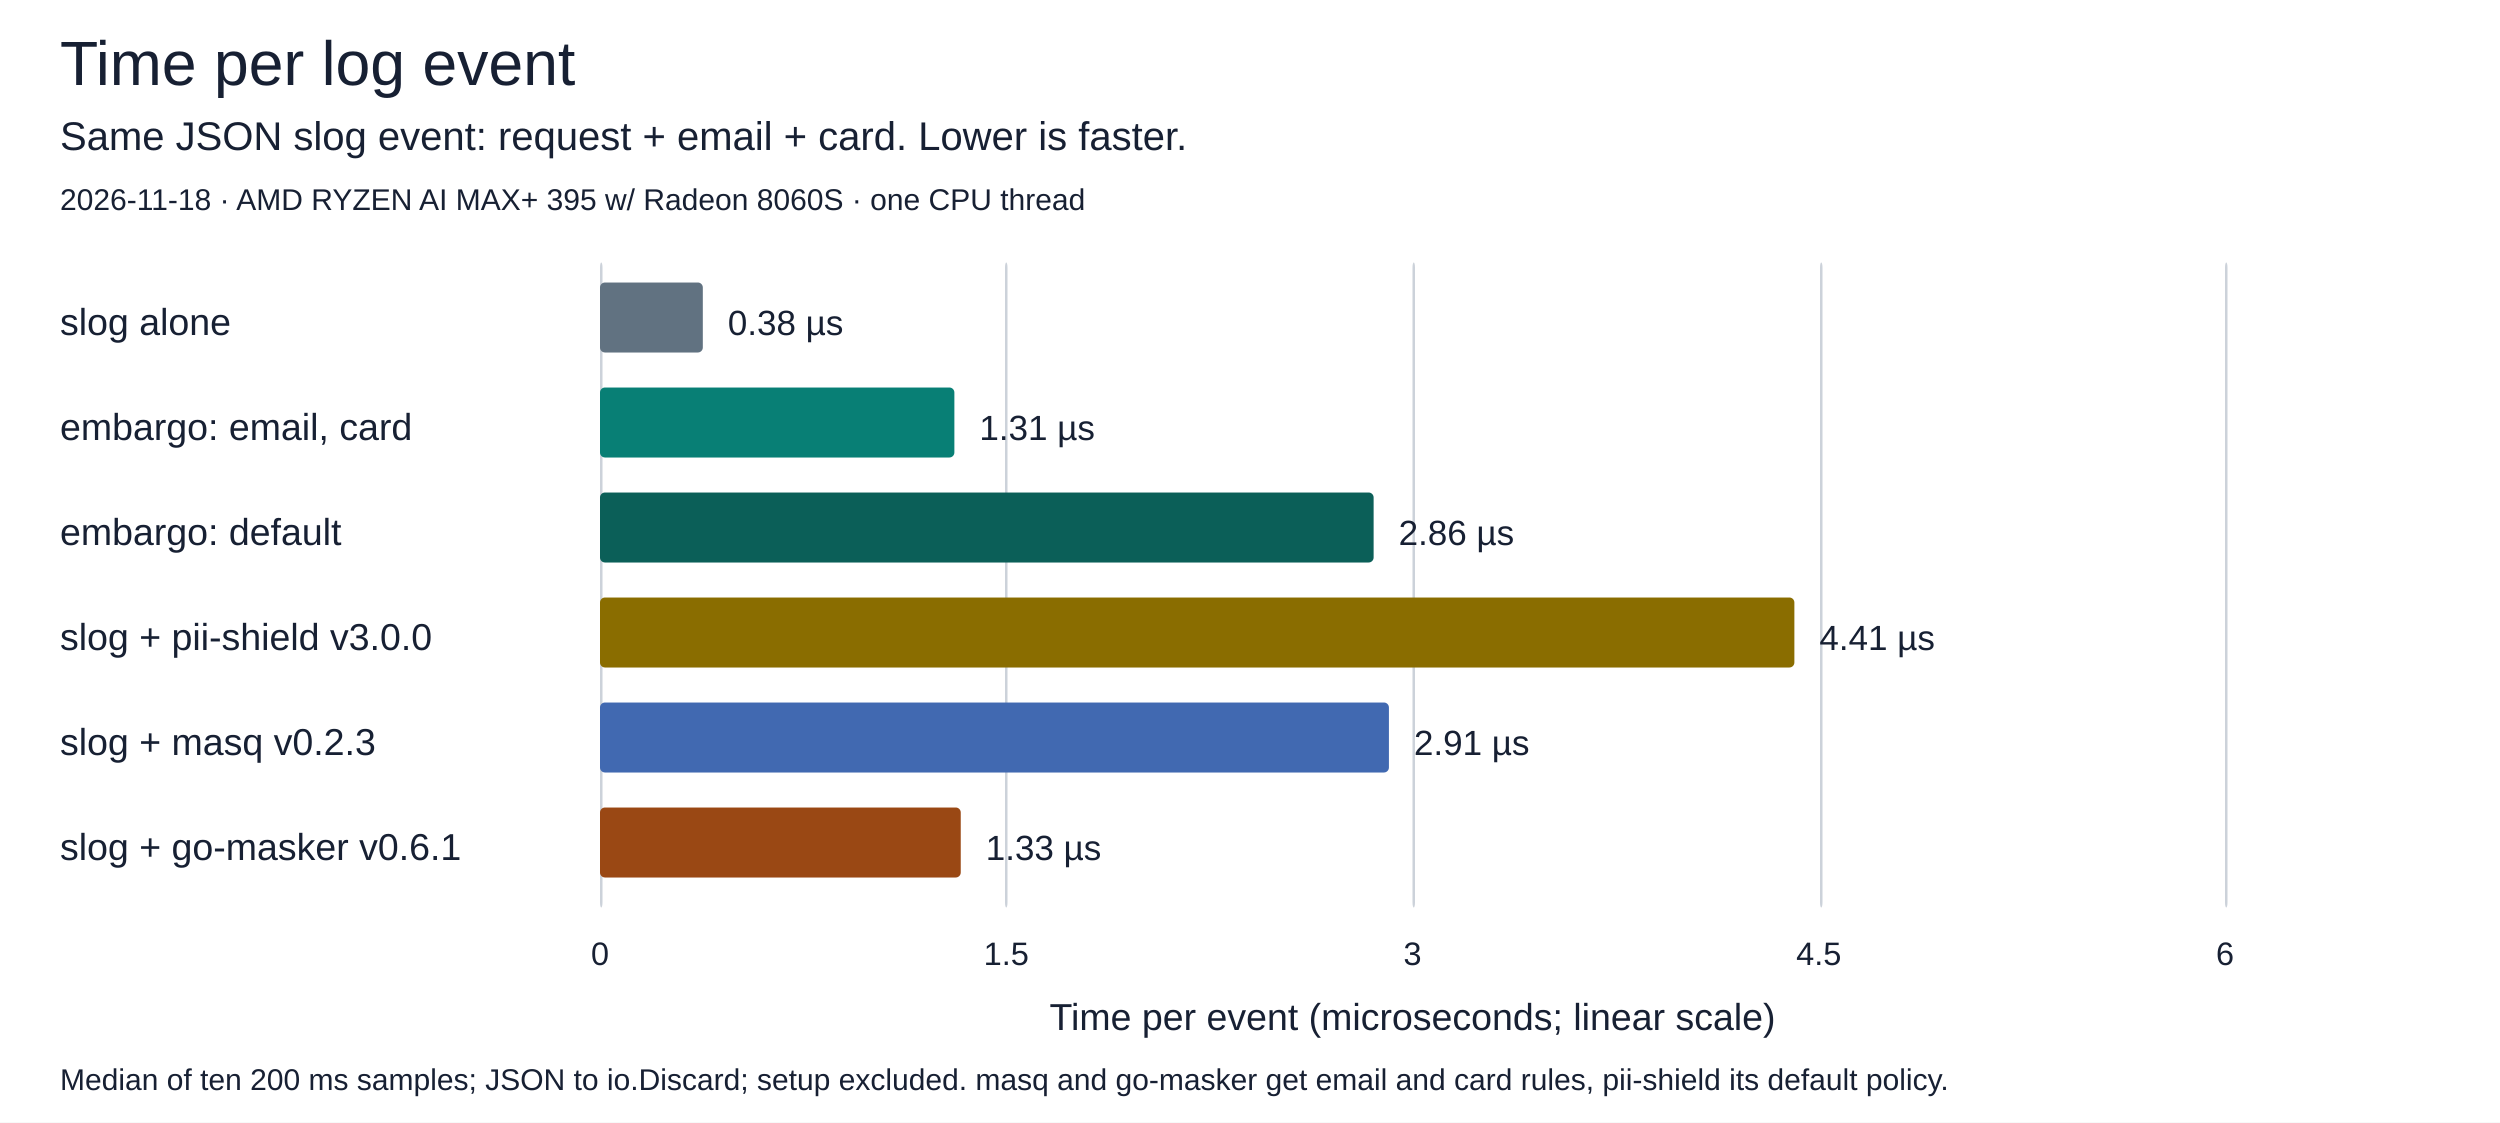
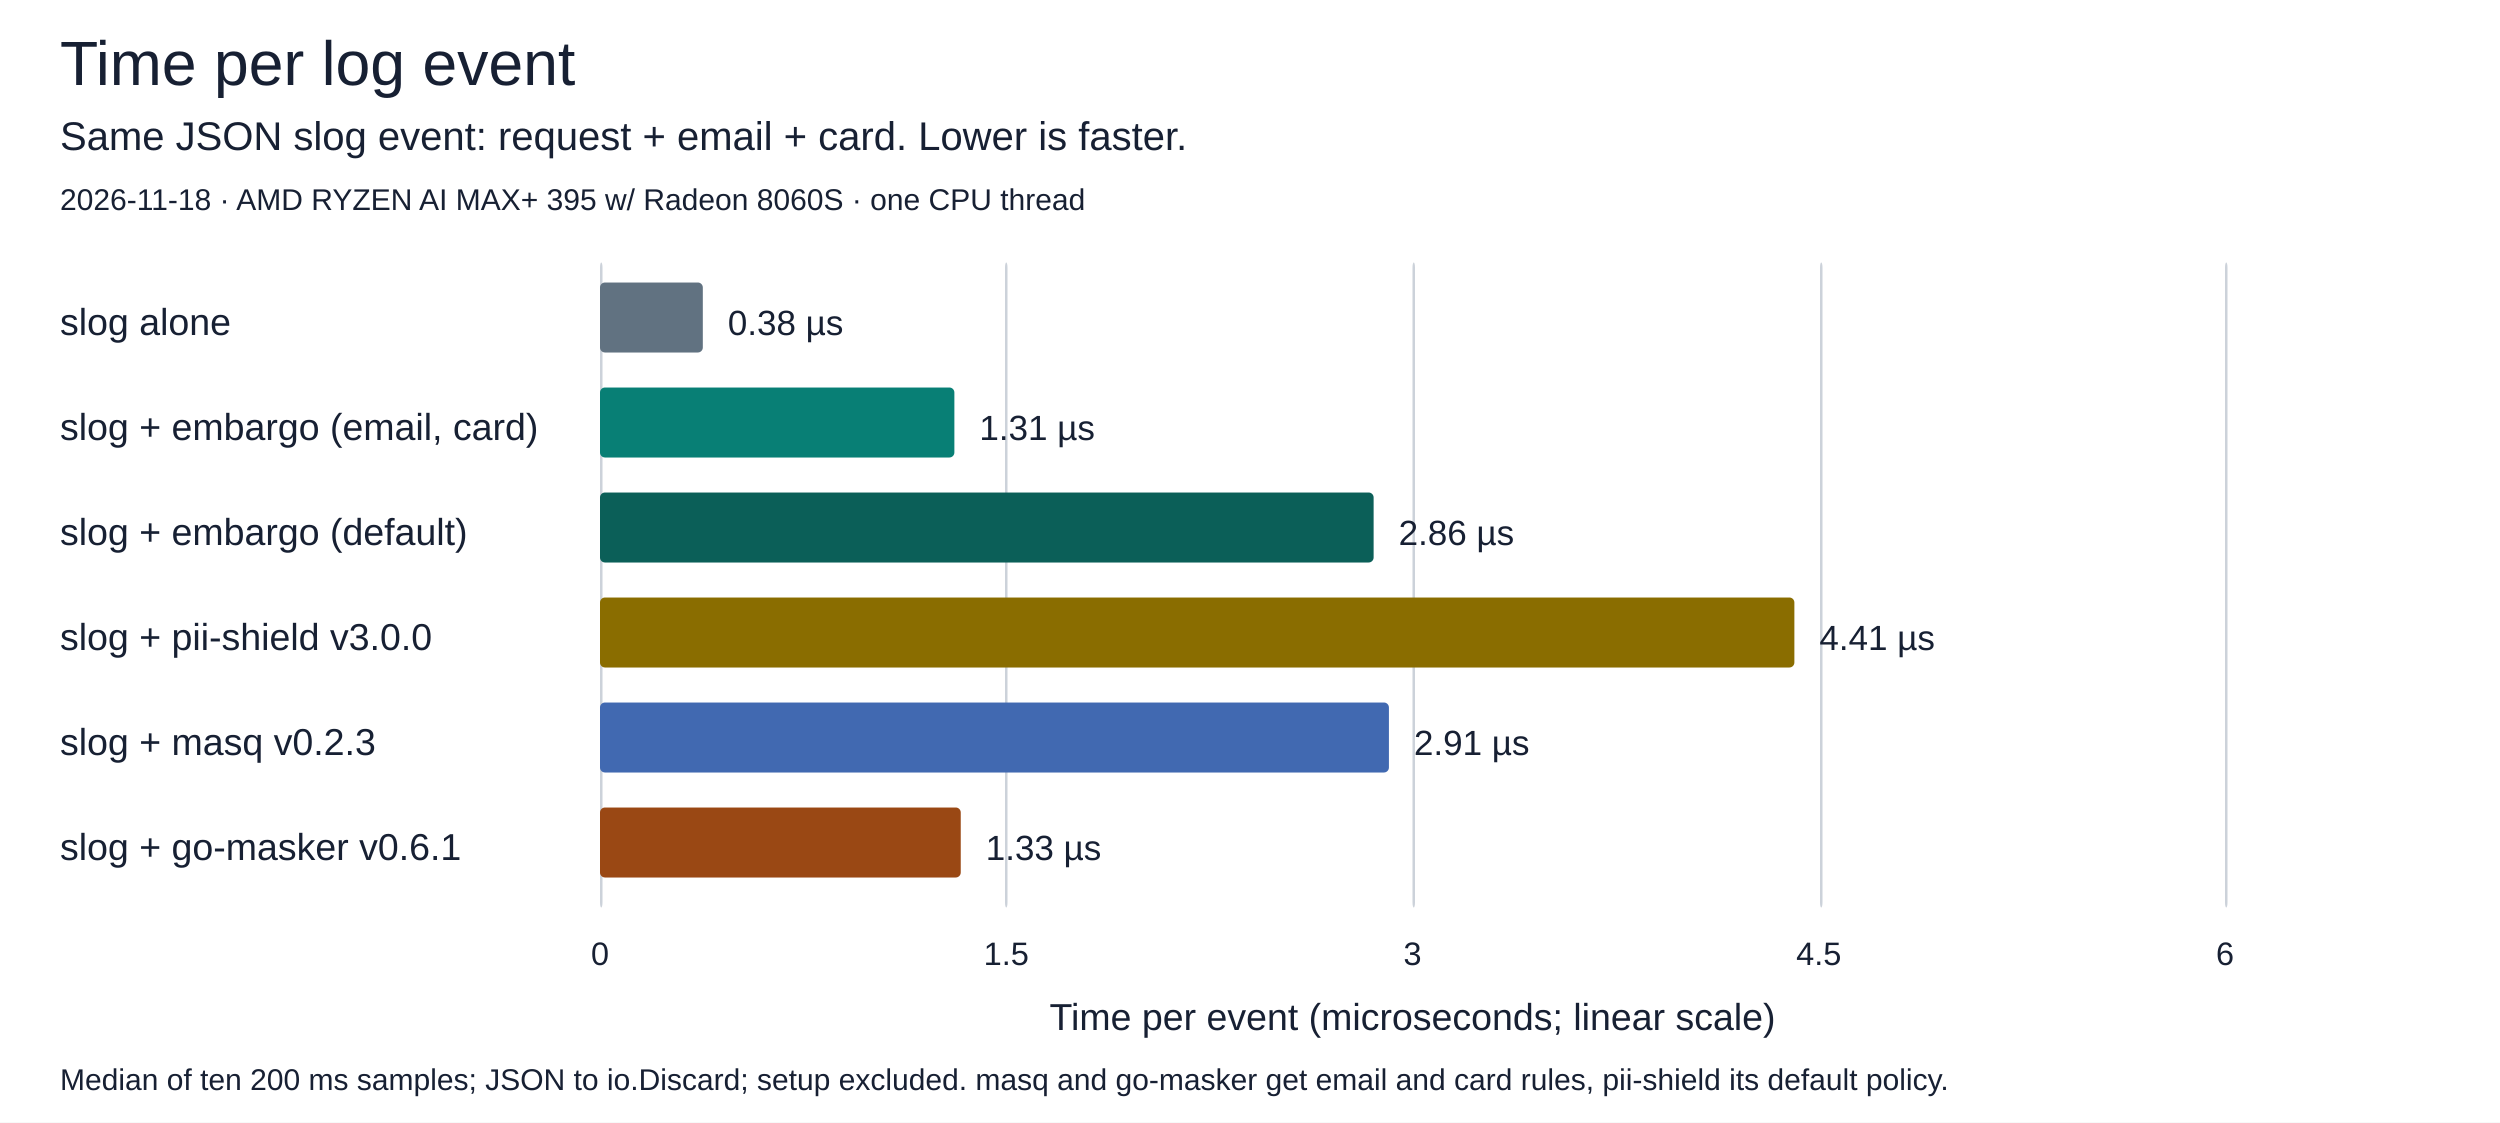
<svg xmlns="http://www.w3.org/2000/svg" width="1000" height="449" viewBox="0 0 1000 449" role="img">
  <rect width="100%" height="100%" fill="white" />
  <g font-family="Arial, sans-serif" font-size="15" fill="#172033">
    <text x="24" y="34" font-size="25" fill="#172033" text-anchor="start">Time per log event</text>
    <text x="24" y="60" font-size="16" fill="#172033" text-anchor="start">Same JSON slog event: request + email + card. Lower is faster.</text>
    <text x="24" y="84" font-size="12" fill="#172033" text-anchor="start">2026-11-18 · AMD RYZEN AI MAX+ 395 w/ Radeon 8060S · one CPU thread</text>
    <rect x="240" y="105" width="1.00" height="258" rx="2" fill="#ccd2da" />
    <text x="240.0" y="386" font-size="13" fill="#172033" text-anchor="middle">0</text>
    <rect x="402" y="105" width="1.00" height="258" rx="2" fill="#ccd2da" />
    <text x="402.5" y="386" font-size="13" fill="#172033" text-anchor="middle">1.5</text>
    <rect x="565" y="105" width="1.00" height="258" rx="2" fill="#ccd2da" />
    <text x="565.0" y="386" font-size="13" fill="#172033" text-anchor="middle">3</text>
    <rect x="728" y="105" width="1.00" height="258" rx="2" fill="#ccd2da" />
    <text x="727.5" y="386" font-size="13" fill="#172033" text-anchor="middle">4.5</text>
    <rect x="890" y="105" width="1.00" height="258" rx="2" fill="#ccd2da" />
    <text x="890.0" y="386" font-size="13" fill="#172033" text-anchor="middle">6</text>
    <text x="24" y="134" font-size="15" fill="#172033" text-anchor="start">slog alone</text>
    <rect x="240" y="113" width="41.13" height="28" rx="2" fill="#617281" />
    <text x="291.13" y="134" font-size="14" fill="#172033" text-anchor="start">0.38 µs</text>
-     <text x="24" y="176" font-size="15" fill="#172033" text-anchor="start">embargo: email, card</text>
+     <text x="24" y="176" font-size="15" fill="#172033" text-anchor="start">slog + embargo (email, card)</text>
    <rect x="240" y="155" width="141.75" height="28" rx="2" fill="#087f75" />
    <text x="391.75" y="176" font-size="14" fill="#172033" text-anchor="start">1.31 µs</text>
-     <text x="24" y="218" font-size="15" fill="#172033" text-anchor="start">embargo: default</text>
+     <text x="24" y="218" font-size="15" fill="#172033" text-anchor="start">slog + embargo (default)</text>
    <rect x="240" y="197" width="309.45" height="28" rx="2" fill="#0b5f58" />
    <text x="559.45" y="218" font-size="14" fill="#172033" text-anchor="start">2.86 µs</text>
    <text x="24" y="260" font-size="15" fill="#172033" text-anchor="start">slog + pii-shield v3.0.0</text>
    <rect x="240" y="239" width="477.75" height="28" rx="2" fill="#8a6d00" />
    <text x="727.75" y="260" font-size="14" fill="#172033" text-anchor="start">4.41 µs</text>
    <text x="24" y="302" font-size="15" fill="#172033" text-anchor="start">slog + masq v0.2.3</text>
    <rect x="240" y="281" width="315.57" height="28" rx="2" fill="#4169b1" />
    <text x="565.58" y="302" font-size="14" fill="#172033" text-anchor="start">2.91 µs</text>
    <text x="24" y="344" font-size="15" fill="#172033" text-anchor="start">slog + go-masker v0.6.1</text>
    <rect x="240" y="323" width="144.30" height="28" rx="2" fill="#9a4814" />
    <text x="394.3" y="344" font-size="14" fill="#172033" text-anchor="start">1.33 µs</text>
    <text x="565.0" y="412" font-size="15" fill="#172033" text-anchor="middle">Time per event (microseconds; linear scale)</text>
    <text x="24" y="436" font-size="12" fill="#172033" text-anchor="start">Median of ten 200 ms samples; JSON to io.Discard; setup excluded. masq and go-masker get email and card rules, pii-shield its default policy.</text>
  </g>
</svg>
